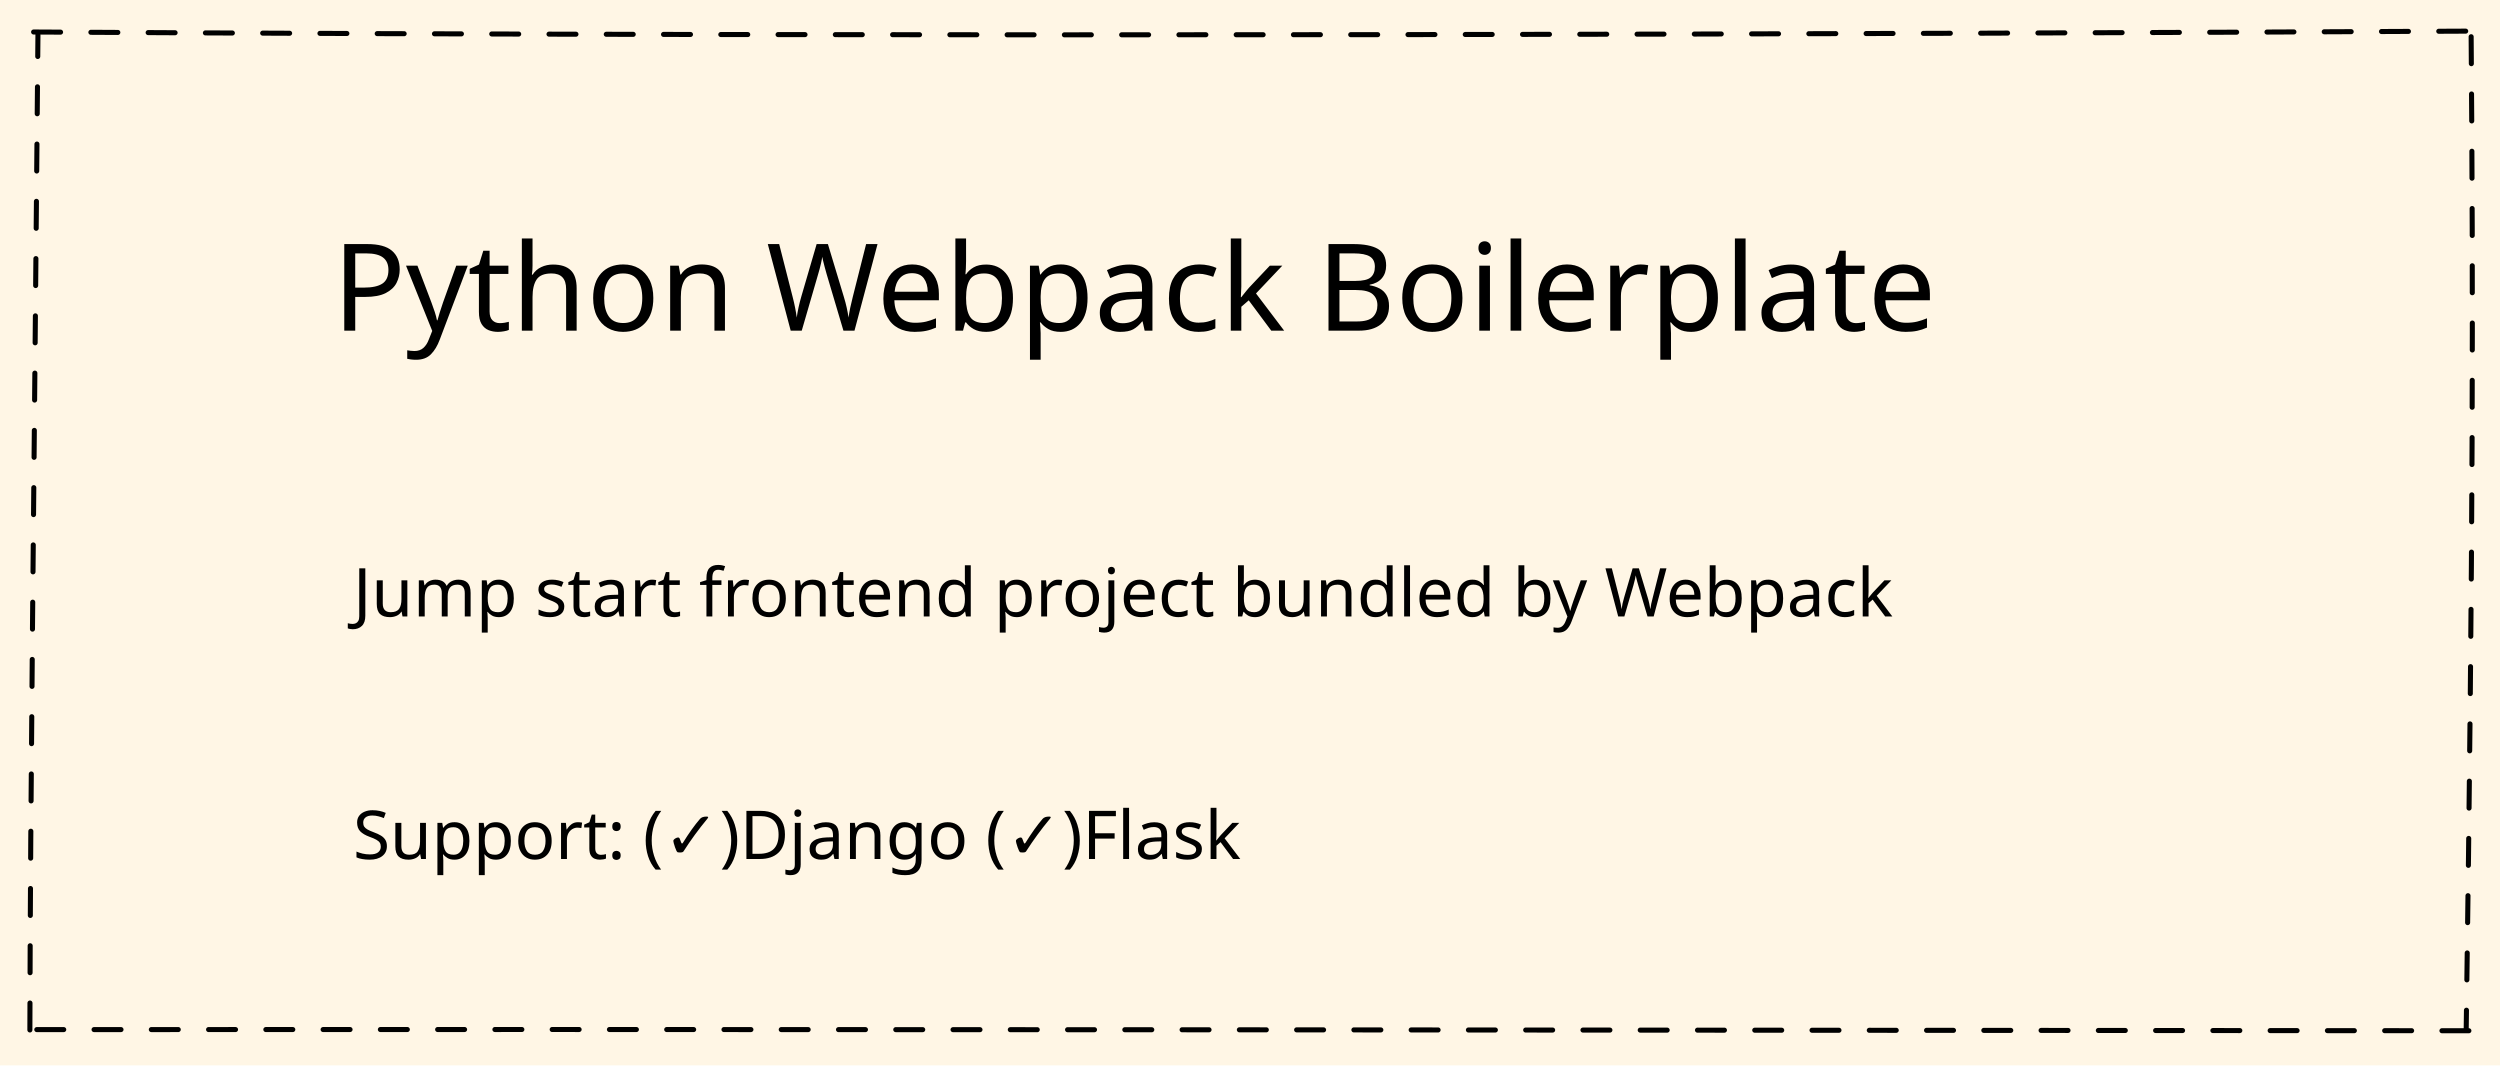
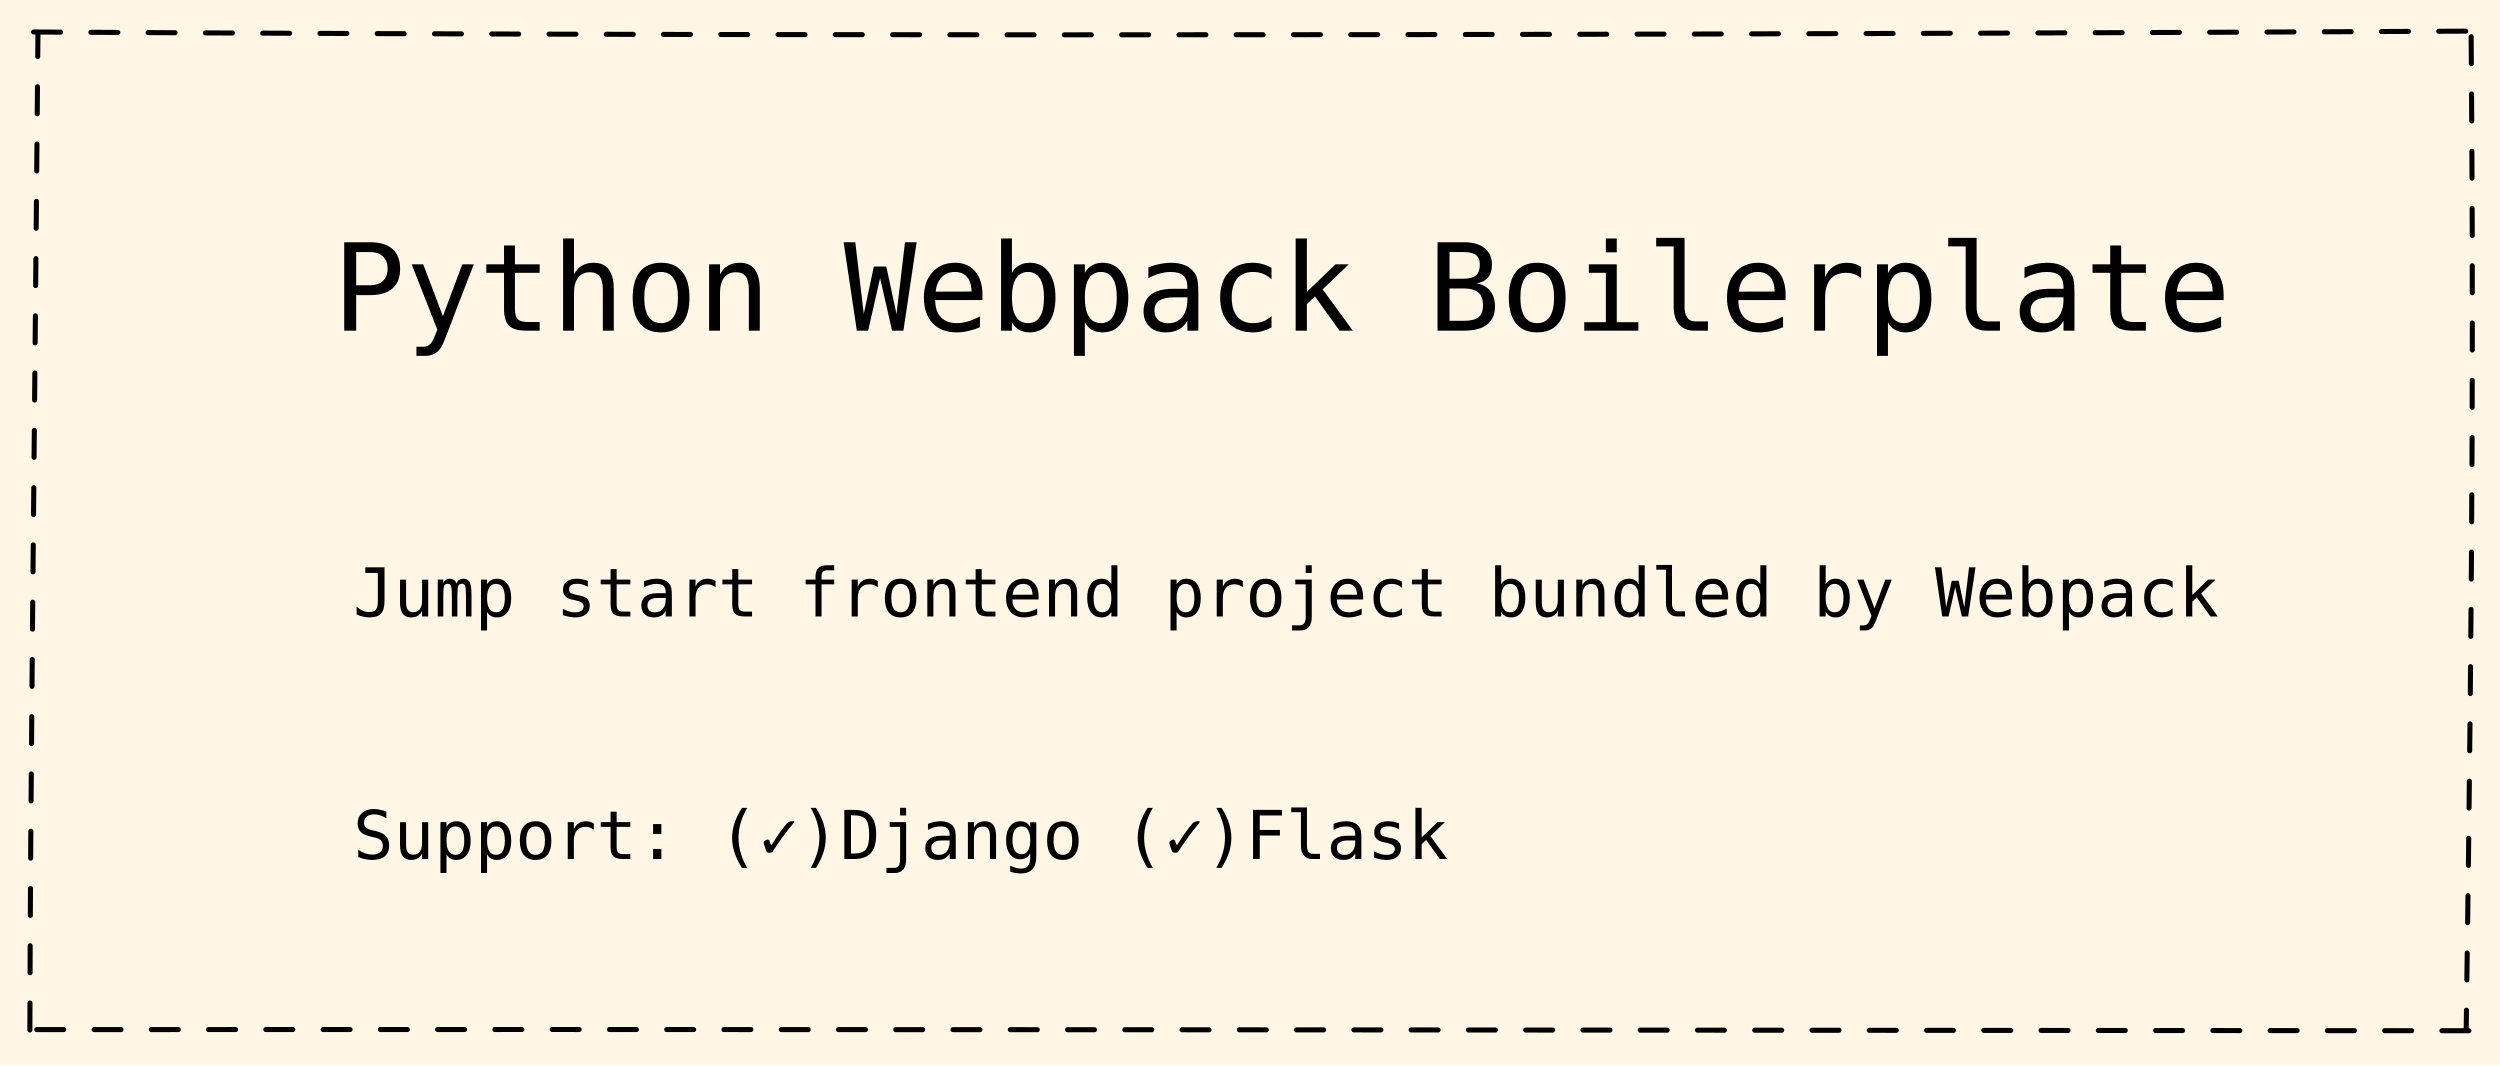
<svg xmlns="http://www.w3.org/2000/svg" version="1.1" viewBox="0 0 742.156 316.27" width="742.156" height="316.27">
-   <defs>
-     <style>
-       @font-face {
-         font-family: "Virgil";
-         src: url("https://excalidraw.com/Virgil.woff2");
-       }
-       @font-face {
-         font-family: "Cascadia";
-         src: url("https://excalidraw.com/Cascadia.woff2");
-       }
-     </style>
-   </defs>
  <rect x="0" y="0" width="742.156" height="316.27" fill="#fff6e5" />
  <g stroke-linecap="round" transform="translate(10 10) rotate(0 361.0781 148.1348)">
    <path d="M-0.02 -0.5 C274.49 1.1, 549.04 0.09, 722.96 -0.76 M723.59 0.9 C724.19 75.39, 724.22 149.57, 722.12 295.81 M722.92 295.99 C453.92 295.78, 185.76 295.52, -0.71 295.65 M-1.13 295.76 C-0.96 221.65, -0.02 148.44, 1.27 -0.37" stroke="#000000" stroke-width="1.5" fill="none" stroke-dasharray="8 9" />
  </g>
  <g transform="translate(98.71875 63.16016) rotate(0 274 21.5)">
-     <text x="0" y="35" font-family="Cascadia, Segoe UI Emoji" font-size="36px" fill="#000000" text-anchor="start" style="white-space: pre;" direction="ltr">Python Webpack Boilerplate</text>
+     <text x="0" y="35" font-family="monospace" font-size="36px" fill="#000000" text-anchor="start" style="white-space: pre;" direction="ltr">Python Webpack Boilerplate</text>
  </g>
  <g transform="translate(104.8086 164.0039) rotate(0 269.5 48)">
-     <text x="0" y="19" font-family="Cascadia, Segoe UI Emoji" font-size="20px" fill="#000000" text-anchor="start" style="white-space: pre;" direction="ltr">Jump start frontend project bundled by Webpack</text>
-     <text x="0" y="43" font-family="Cascadia, Segoe UI Emoji" font-size="20px" fill="#000000" text-anchor="start" style="white-space: pre;" direction="ltr" />
-     <text x="0" y="67" font-family="Cascadia, Segoe UI Emoji" font-size="20px" fill="#000000" text-anchor="start" style="white-space: pre;" direction="ltr" />
-     <text x="0" y="91" font-family="Cascadia, Segoe UI Emoji" font-size="20px" fill="#000000" text-anchor="start" style="white-space: pre;" direction="ltr">Support: (✓)Django  (✓)Flask </text>
+     <text x="0" y="19" font-family="monospace" font-size="20px" fill="#000000" text-anchor="start" style="white-space: pre;" direction="ltr">Jump start frontend project bundled by Webpack</text>
+     <text x="0" y="43" font-family="monospace" font-size="20px" fill="#000000" text-anchor="start" style="white-space: pre;" direction="ltr" />
+     <text x="0" y="67" font-family="monospace" font-size="20px" fill="#000000" text-anchor="start" style="white-space: pre;" direction="ltr" />
+     <text x="0" y="91" font-family="monospace" font-size="20px" fill="#000000" text-anchor="start" style="white-space: pre;" direction="ltr">Support: (✓)Django  (✓)Flask </text>
  </g>
</svg>
